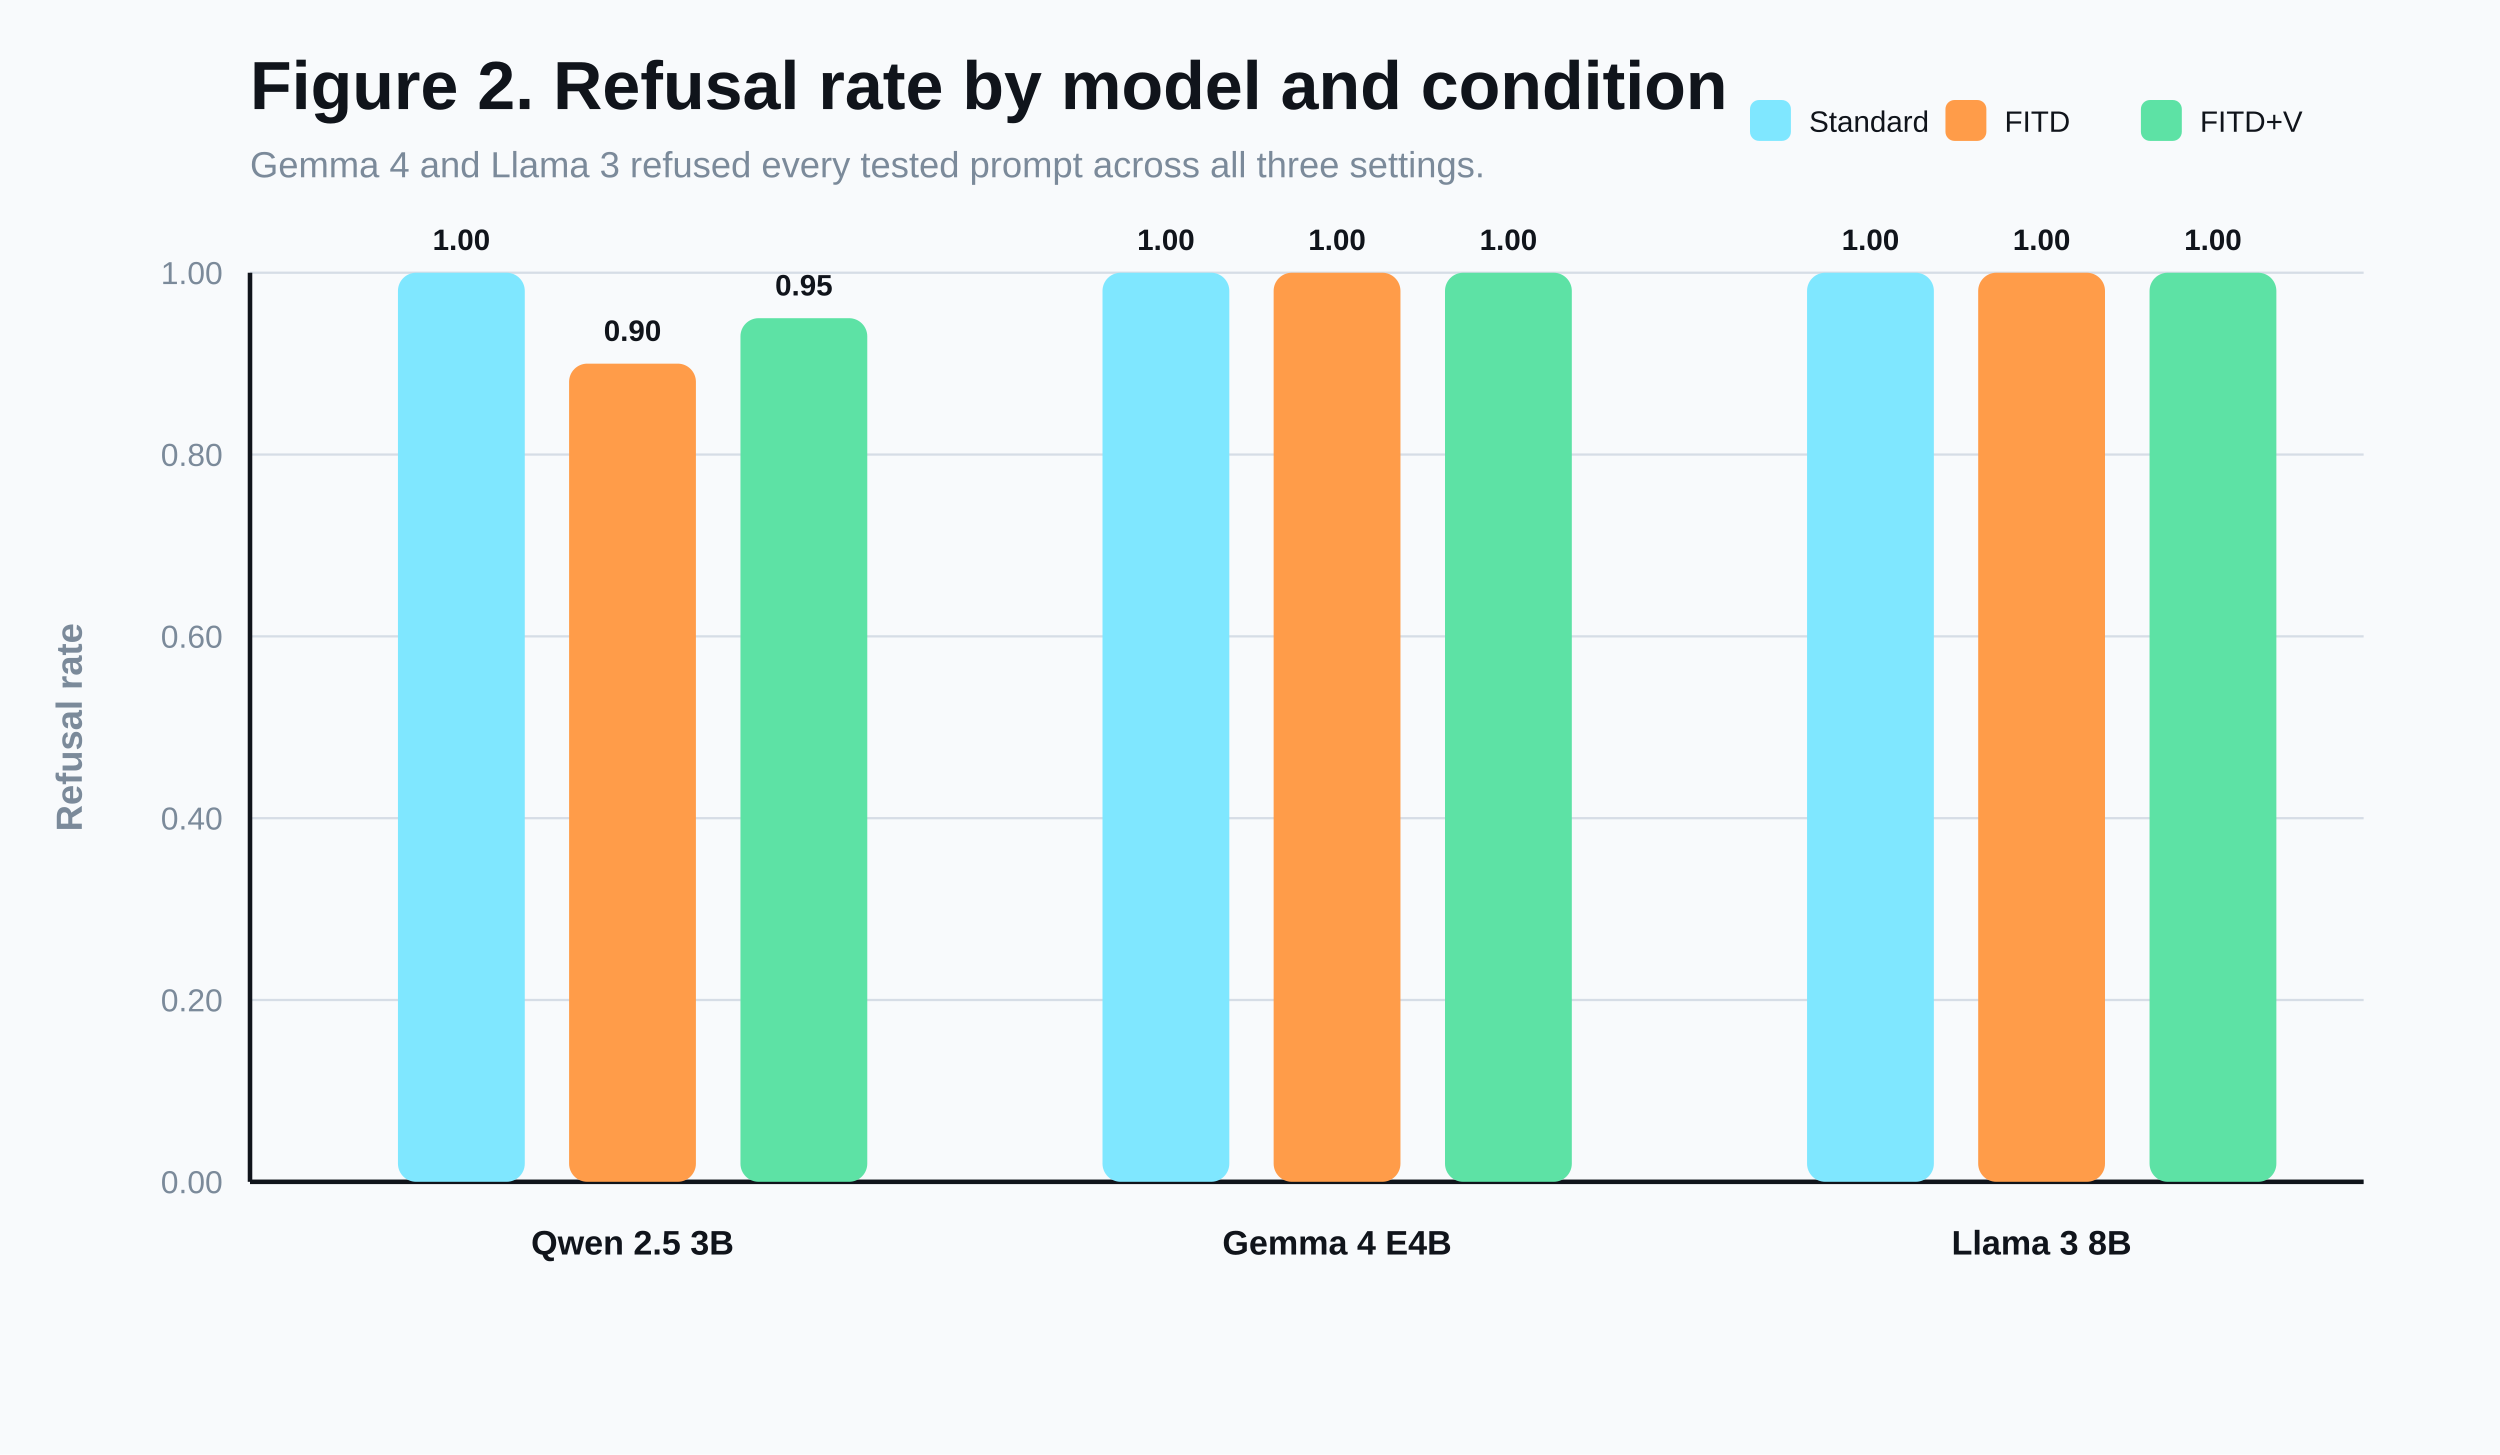
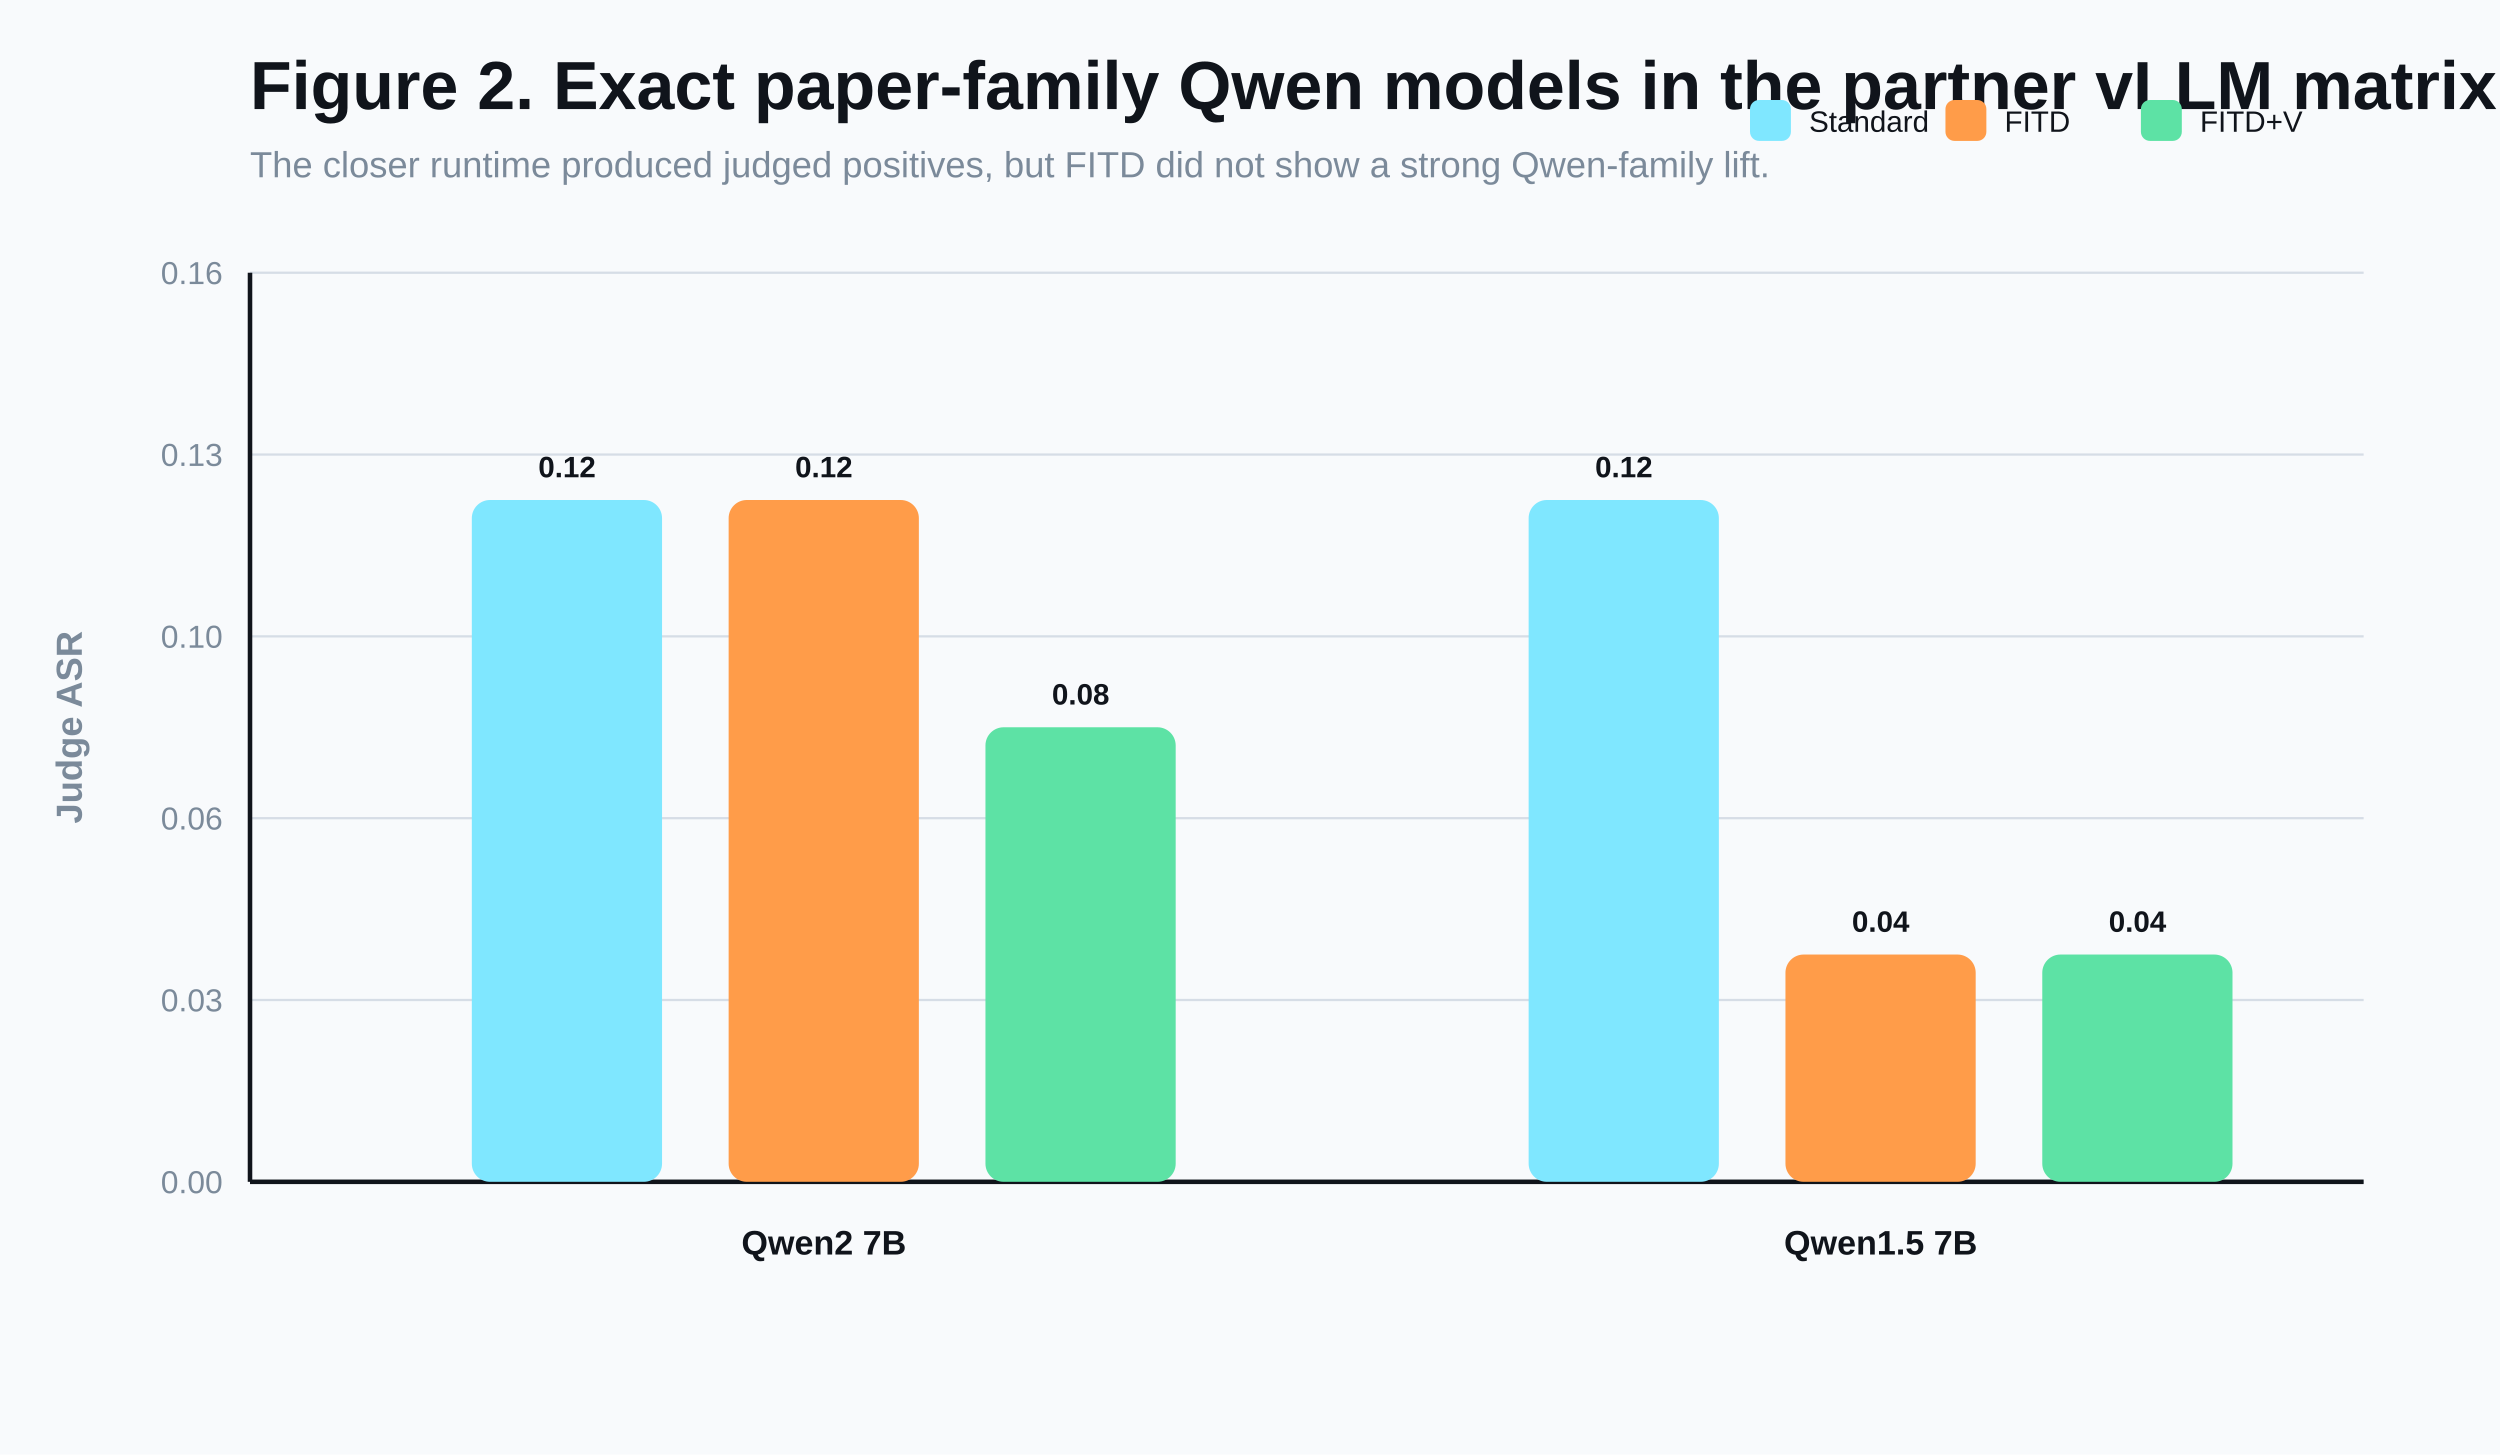
<svg xmlns="http://www.w3.org/2000/svg" width="1100" height="640" viewBox="0 0 1100 640" role="img" aria-labelledby="title desc">
  <rect width="1100" height="640" fill="#f8fafc" />
-   <text x="110.0" y="48.0" font-family="Arial, Helvetica, sans-serif" font-size="30" fill="#10141b" font-weight="700" text-anchor="start">Figure 2. Refusal rate by model and condition</text>
-   <text x="110.0" y="78.0" font-family="Arial, Helvetica, sans-serif" font-size="16" fill="#7b8a9a" font-weight="400" text-anchor="start">Gemma 4 and Llama 3 refused every tested prompt across all three settings.</text>
+   <text x="110.0" y="48.0" font-family="Arial, Helvetica, sans-serif" font-size="30" fill="#10141b" font-weight="700" text-anchor="start">Figure 2. Exact paper-family Qwen models in the partner vLLM matrix</text>
+   <text x="110.0" y="78.0" font-family="Arial, Helvetica, sans-serif" font-size="16" fill="#7b8a9a" font-weight="400" text-anchor="start">The closer runtime produced judged positives, but FITD did not show a strong Qwen-family lift.</text>
  <line x1="110" y1="520.0" x2="1040" y2="520.0" stroke="#d6dde6" stroke-width="1" />
  <text x="98.0" y="525.0" font-family="Arial, Helvetica, sans-serif" font-size="14" fill="#7b8a9a" font-weight="400" text-anchor="end">0.00</text>
  <line x1="110" y1="440.0" x2="1040" y2="440.0" stroke="#d6dde6" stroke-width="1" />
-   <text x="98.0" y="445.0" font-family="Arial, Helvetica, sans-serif" font-size="14" fill="#7b8a9a" font-weight="400" text-anchor="end">0.20</text>
+   <text x="98.0" y="445.0" font-family="Arial, Helvetica, sans-serif" font-size="14" fill="#7b8a9a" font-weight="400" text-anchor="end">0.03</text>
  <line x1="110" y1="360.0" x2="1040" y2="360.0" stroke="#d6dde6" stroke-width="1" />
-   <text x="98.0" y="365.0" font-family="Arial, Helvetica, sans-serif" font-size="14" fill="#7b8a9a" font-weight="400" text-anchor="end">0.40</text>
+   <text x="98.0" y="365.0" font-family="Arial, Helvetica, sans-serif" font-size="14" fill="#7b8a9a" font-weight="400" text-anchor="end">0.06</text>
  <line x1="110" y1="280.0" x2="1040" y2="280.0" stroke="#d6dde6" stroke-width="1" />
-   <text x="98.0" y="285.0" font-family="Arial, Helvetica, sans-serif" font-size="14" fill="#7b8a9a" font-weight="400" text-anchor="end">0.60</text>
+   <text x="98.0" y="285.0" font-family="Arial, Helvetica, sans-serif" font-size="14" fill="#7b8a9a" font-weight="400" text-anchor="end">0.10</text>
  <line x1="110" y1="200.0" x2="1040" y2="200.0" stroke="#d6dde6" stroke-width="1" />
-   <text x="98.0" y="205.0" font-family="Arial, Helvetica, sans-serif" font-size="14" fill="#7b8a9a" font-weight="400" text-anchor="end">0.80</text>
+   <text x="98.0" y="205.0" font-family="Arial, Helvetica, sans-serif" font-size="14" fill="#7b8a9a" font-weight="400" text-anchor="end">0.13</text>
  <line x1="110" y1="120.0" x2="1040" y2="120.0" stroke="#d6dde6" stroke-width="1" />
-   <text x="98.0" y="125.0" font-family="Arial, Helvetica, sans-serif" font-size="14" fill="#7b8a9a" font-weight="400" text-anchor="end">1.00</text>
+   <text x="98.0" y="125.0" font-family="Arial, Helvetica, sans-serif" font-size="14" fill="#7b8a9a" font-weight="400" text-anchor="end">0.16</text>
  <line x1="110" y1="120" x2="110" y2="520" stroke="#10141b" stroke-width="2" />
  <line x1="110" y1="520" x2="1040" y2="520" stroke="#10141b" stroke-width="2" />
-   <text x="36" y="320.0" transform="rotate(-90 36 320.0)" font-family="Arial, Helvetica, sans-serif" font-size="16" fill="#7b8a9a" font-weight="600" text-anchor="middle">Refusal rate</text>
-   <rect x="175.1" y="120.0" width="55.8" height="400.0" rx="8" fill="#7fe7ff" />
-   <text x="203.0" y="110.0" font-family="Arial, Helvetica, sans-serif" font-size="13" fill="#10141b" font-weight="600" text-anchor="middle">1.00</text>
-   <rect x="250.4" y="160.0" width="55.8" height="360.0" rx="8" fill="#ff9c49" />
-   <text x="278.3" y="150.0" font-family="Arial, Helvetica, sans-serif" font-size="13" fill="#10141b" font-weight="600" text-anchor="middle">0.90</text>
-   <rect x="325.8" y="140.0" width="55.8" height="380.0" rx="8" fill="#5de2a5" />
-   <text x="353.7" y="130.0" font-family="Arial, Helvetica, sans-serif" font-size="13" fill="#10141b" font-weight="600" text-anchor="middle">0.95</text>
-   <text x="278.3" y="552.0" font-family="Arial, Helvetica, sans-serif" font-size="15" fill="#10141b" font-weight="600" text-anchor="middle">Qwen 2.5 3B</text>
-   <rect x="485.1" y="120.0" width="55.8" height="400.0" rx="8" fill="#7fe7ff" />
-   <text x="513.0" y="110.0" font-family="Arial, Helvetica, sans-serif" font-size="13" fill="#10141b" font-weight="600" text-anchor="middle">1.00</text>
-   <rect x="560.4" y="120.0" width="55.8" height="400.0" rx="8" fill="#ff9c49" />
-   <text x="588.3" y="110.0" font-family="Arial, Helvetica, sans-serif" font-size="13" fill="#10141b" font-weight="600" text-anchor="middle">1.00</text>
-   <rect x="635.8" y="120.0" width="55.8" height="400.0" rx="8" fill="#5de2a5" />
-   <text x="663.7" y="110.0" font-family="Arial, Helvetica, sans-serif" font-size="13" fill="#10141b" font-weight="600" text-anchor="middle">1.00</text>
-   <text x="588.3" y="552.0" font-family="Arial, Helvetica, sans-serif" font-size="15" fill="#10141b" font-weight="600" text-anchor="middle">Gemma 4 E4B</text>
-   <rect x="795.1" y="120.0" width="55.8" height="400.0" rx="8" fill="#7fe7ff" />
-   <text x="823.0" y="110.0" font-family="Arial, Helvetica, sans-serif" font-size="13" fill="#10141b" font-weight="600" text-anchor="middle">1.00</text>
-   <rect x="870.4" y="120.0" width="55.8" height="400.0" rx="8" fill="#ff9c49" />
-   <text x="898.3" y="110.0" font-family="Arial, Helvetica, sans-serif" font-size="13" fill="#10141b" font-weight="600" text-anchor="middle">1.00</text>
-   <rect x="945.8" y="120.0" width="55.8" height="400.0" rx="8" fill="#5de2a5" />
-   <text x="973.7" y="110.0" font-family="Arial, Helvetica, sans-serif" font-size="13" fill="#10141b" font-weight="600" text-anchor="middle">1.00</text>
-   <text x="898.3" y="552.0" font-family="Arial, Helvetica, sans-serif" font-size="15" fill="#10141b" font-weight="600" text-anchor="middle">Llama 3 8B</text>
+   <text x="36" y="320.0" transform="rotate(-90 36 320.0)" font-family="Arial, Helvetica, sans-serif" font-size="16" fill="#7b8a9a" font-weight="600" text-anchor="middle">Judge ASR</text>
+   <rect x="207.6" y="220.0" width="83.7" height="300.0" rx="8" fill="#7fe7ff" />
+   <text x="249.5" y="210.0" font-family="Arial, Helvetica, sans-serif" font-size="13" fill="#10141b" font-weight="600" text-anchor="middle">0.12</text>
+   <rect x="320.6" y="220.0" width="83.7" height="300.0" rx="8" fill="#ff9c49" />
+   <text x="362.5" y="210.0" font-family="Arial, Helvetica, sans-serif" font-size="13" fill="#10141b" font-weight="600" text-anchor="middle">0.12</text>
+   <rect x="433.6" y="320.0" width="83.7" height="200.0" rx="8" fill="#5de2a5" />
+   <text x="475.5" y="310.0" font-family="Arial, Helvetica, sans-serif" font-size="13" fill="#10141b" font-weight="600" text-anchor="middle">0.08</text>
+   <text x="362.5" y="552.0" font-family="Arial, Helvetica, sans-serif" font-size="15" fill="#10141b" font-weight="600" text-anchor="middle">Qwen2 7B</text>
+   <rect x="672.6" y="220.0" width="83.7" height="300.0" rx="8" fill="#7fe7ff" />
+   <text x="714.5" y="210.0" font-family="Arial, Helvetica, sans-serif" font-size="13" fill="#10141b" font-weight="600" text-anchor="middle">0.12</text>
+   <rect x="785.6" y="420.0" width="83.7" height="100.0" rx="8" fill="#ff9c49" />
+   <text x="827.5" y="410.0" font-family="Arial, Helvetica, sans-serif" font-size="13" fill="#10141b" font-weight="600" text-anchor="middle">0.04</text>
+   <rect x="898.6" y="420.0" width="83.7" height="100.0" rx="8" fill="#5de2a5" />
+   <text x="940.5" y="410.0" font-family="Arial, Helvetica, sans-serif" font-size="13" fill="#10141b" font-weight="600" text-anchor="middle">0.04</text>
+   <text x="827.5" y="552.0" font-family="Arial, Helvetica, sans-serif" font-size="15" fill="#10141b" font-weight="600" text-anchor="middle">Qwen1.5 7B</text>
  <rect x="770.0" y="44.0" width="18" height="18" rx="4" fill="#7fe7ff" />
  <text x="796.0" y="58.0" font-family="Arial, Helvetica, sans-serif" font-size="13" fill="#10141b" font-weight="400" text-anchor="start">Standard</text>
  <rect x="856.0" y="44.0" width="18" height="18" rx="4" fill="#ff9c49" />
  <text x="882.0" y="58.0" font-family="Arial, Helvetica, sans-serif" font-size="13" fill="#10141b" font-weight="400" text-anchor="start">FITD</text>
  <rect x="942.0" y="44.0" width="18" height="18" rx="4" fill="#5de2a5" />
  <text x="968.0" y="58.0" font-family="Arial, Helvetica, sans-serif" font-size="13" fill="#10141b" font-weight="400" text-anchor="start">FITD+V</text>
</svg>
